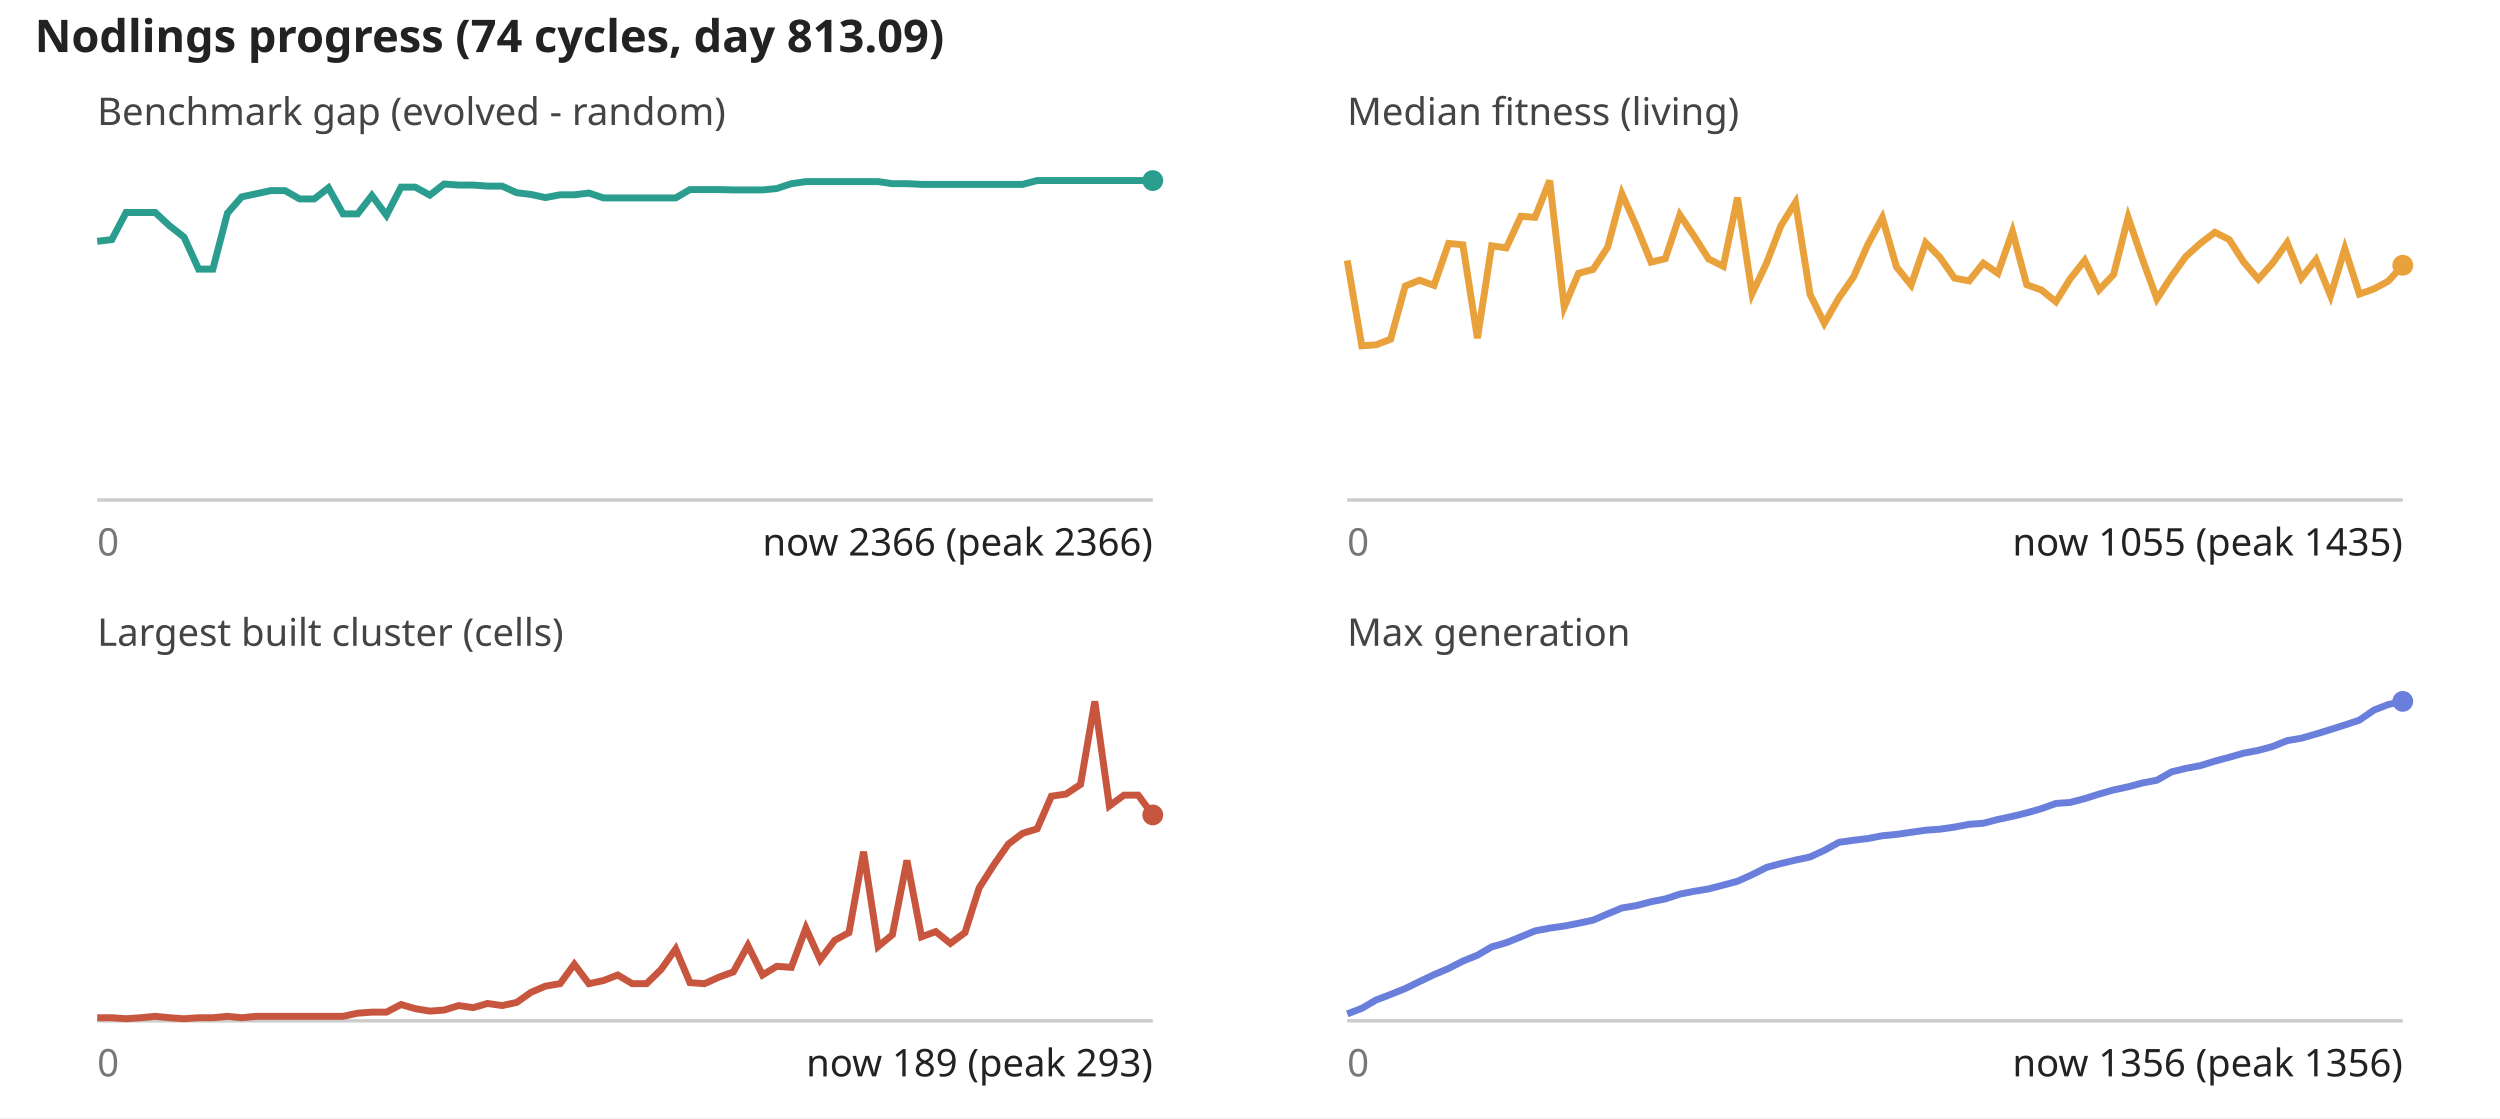
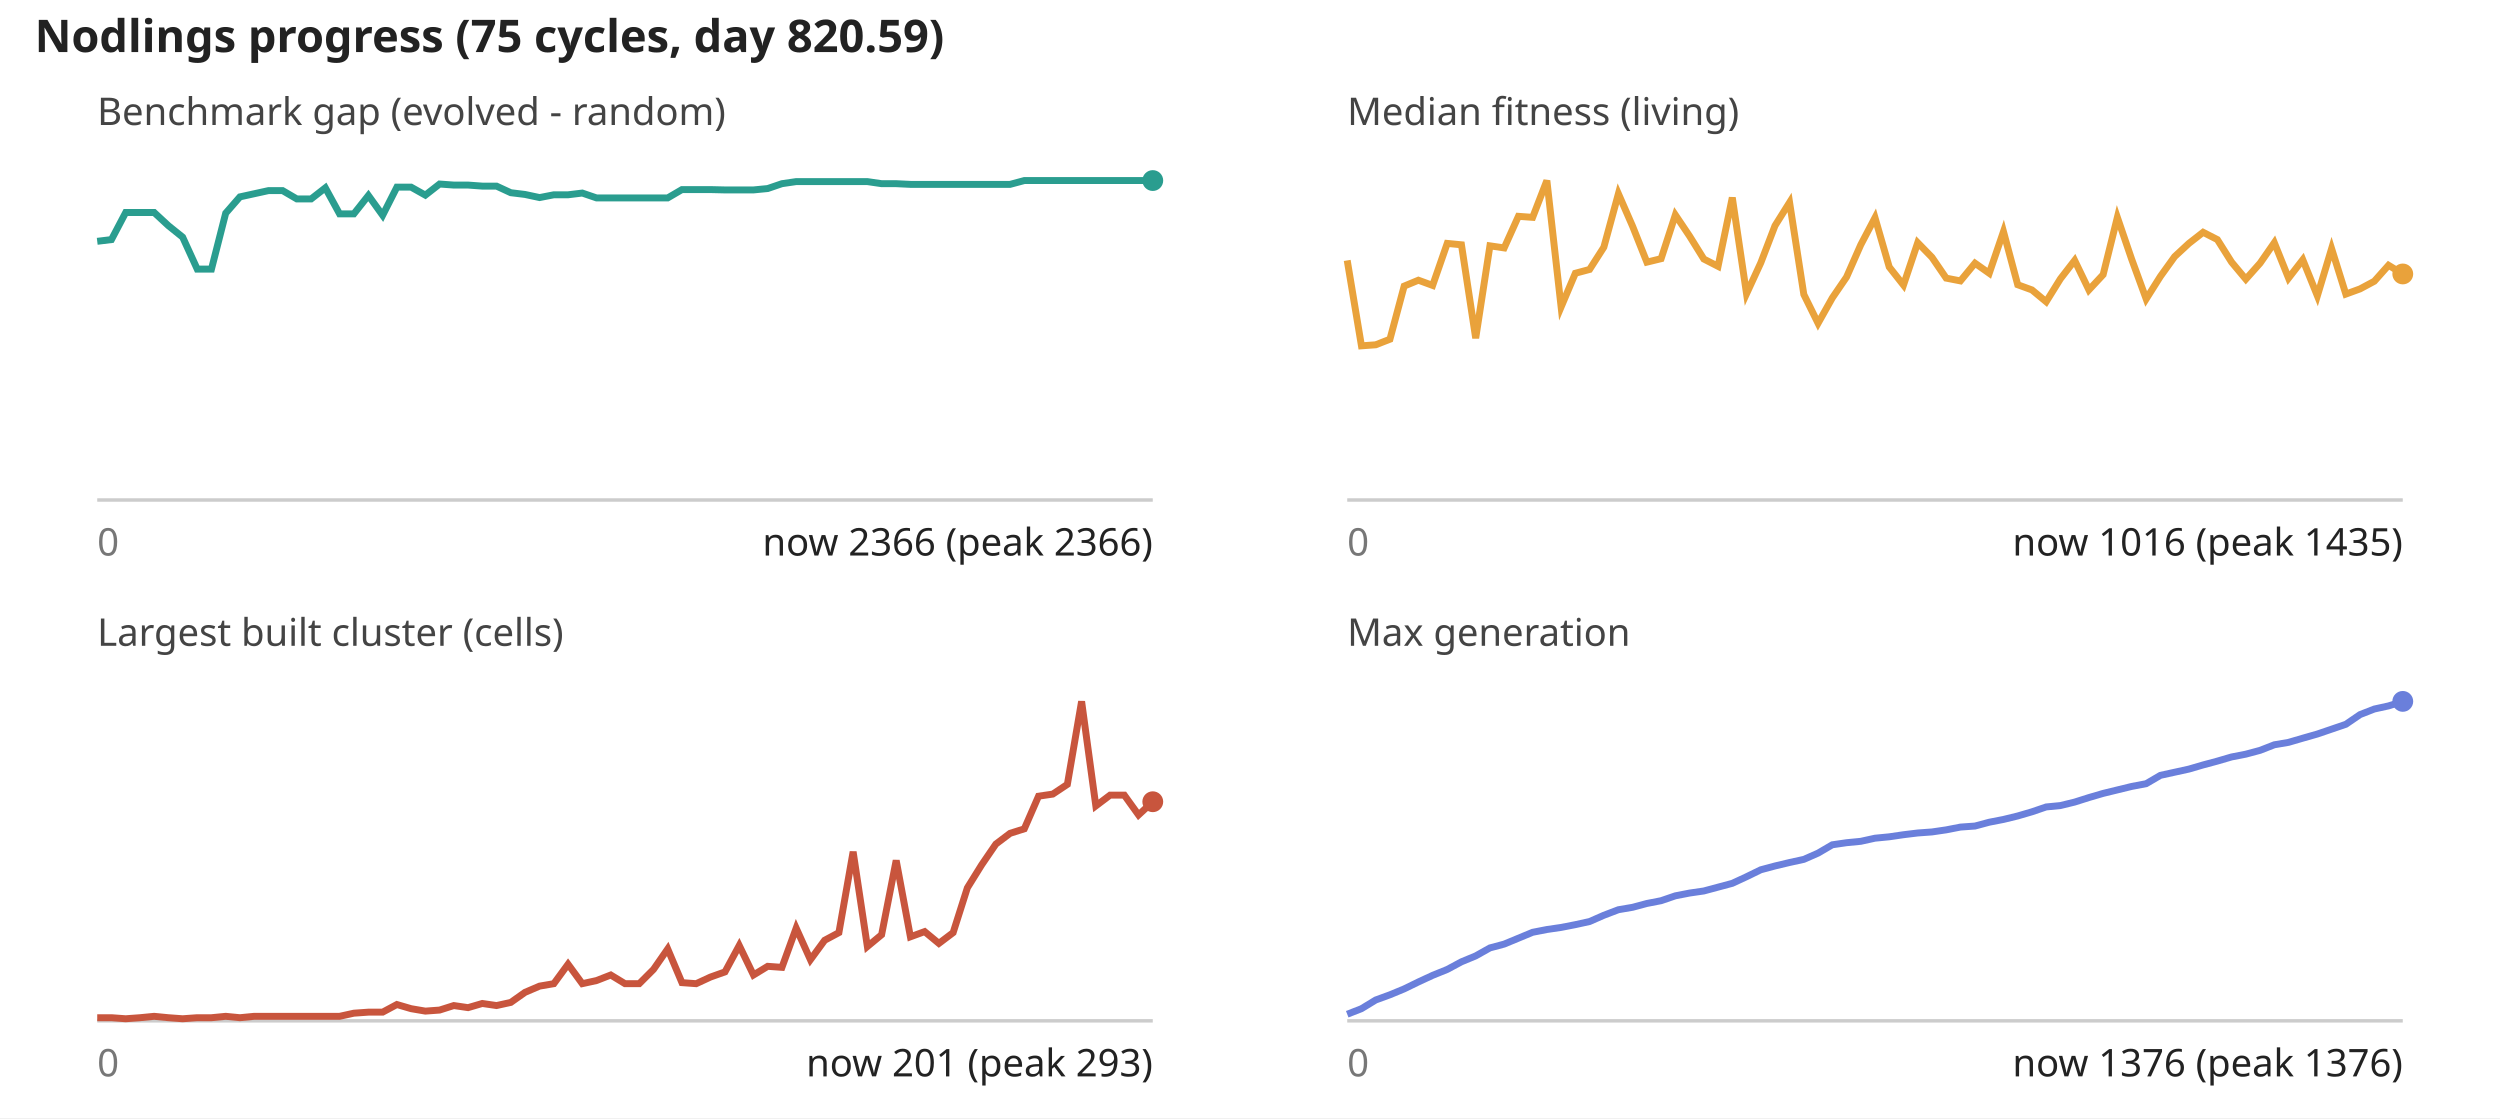
<svg xmlns="http://www.w3.org/2000/svg" viewBox="0 0 720 322" font-family="sans-serif" font-size="11">
  <rect width="100%" height="100%" fill="#fff" />
-   <text x="10" y="15" font-size="13" font-weight="bold" fill="#222">Nodlings progress (74 cycles, day 813.09)</text>
+   <text x="10" y="15" font-size="13" font-weight="bold" fill="#222">Nodlings progress (75 cycles, day 820.59)</text>
  <text x="28" y="36" fill="#444">Benchmark gap (evolved - random)</text>
  <line x1="28" y1="144" x2="332" y2="144" stroke="#ccc" />
-   <polyline fill="none" stroke="#2a9d8f" stroke-width="2" points="28.0,69.5 32.2,69.0 36.3,61.2 40.5,61.2 44.7,61.2 48.8,65.0 53.0,68.3 57.2,77.5 61.3,77.5 65.5,61.4 69.6,56.7 73.8,55.8 78.0,54.9 82.1,54.9 86.3,57.3 90.5,57.3 94.6,54.1 98.8,61.6 103.0,61.6 107.1,56.3 111.3,62.0 115.5,53.9 119.6,53.9 123.8,56.2 127.9,53.0 132.1,53.3 136.3,53.3 140.4,53.6 144.6,53.6 148.8,55.5 152.9,56.0 157.1,56.9 161.3,56.1 165.4,56.1 169.6,55.6 173.8,57.0 177.9,57.0 182.1,57.0 186.2,57.0 190.4,57.0 194.6,57.0 198.7,54.6 202.9,54.6 207.1,54.6 211.2,54.7 215.4,54.7 219.6,54.7 223.7,54.3 227.9,52.9 232.1,52.3 236.2,52.3 240.4,52.3 244.5,52.3 248.7,52.3 252.9,52.3 257.0,52.9 261.2,52.9 265.4,53.1 269.5,53.1 273.7,53.1 277.9,53.1 282.0,53.1 286.2,53.1 290.4,53.1 294.5,53.1 298.7,52.0 302.8,52.0 307.0,52.0 311.2,52.0 315.3,52.0 319.5,52.0 323.7,52.0 327.8,52.0 332.0,52.0" />
+   <polyline fill="none" stroke="#2a9d8f" stroke-width="2" points="28.0,69.5 32.1,69.0 36.2,61.2 40.3,61.2 44.4,61.2 48.5,65.0 52.6,68.3 56.8,77.5 60.9,77.5 65.0,61.4 69.1,56.7 73.2,55.8 77.3,54.9 81.4,54.9 85.5,57.3 89.6,57.3 93.7,54.1 97.8,61.6 101.9,61.6 106.1,56.3 110.2,62.0 114.3,53.9 118.4,53.9 122.5,56.2 126.6,53.0 130.7,53.3 134.8,53.3 138.9,53.6 143.0,53.6 147.1,55.5 151.2,56.0 155.4,56.9 159.5,56.1 163.6,56.1 167.7,55.6 171.8,57.0 175.9,57.0 180.0,57.0 184.1,57.0 188.2,57.0 192.3,57.0 196.4,54.6 200.5,54.6 204.6,54.6 208.8,54.7 212.9,54.7 217.0,54.7 221.1,54.3 225.2,52.9 229.3,52.3 233.4,52.3 237.5,52.3 241.6,52.3 245.7,52.3 249.8,52.3 253.9,52.9 258.1,52.9 262.2,53.1 266.3,53.1 270.4,53.1 274.5,53.1 278.6,53.1 282.7,53.1 286.8,53.1 290.9,53.1 295.0,52.0 299.1,52.0 303.2,52.0 307.4,52.0 311.5,52.0 315.6,52.0 319.7,52.0 323.8,52.0 327.9,52.0 332.0,52.0" />
  <circle cx="332.0" cy="52.0" r="3" fill="#2a9d8f" />
  <text x="28" y="160" fill="#777">0</text>
  <text x="332" y="160" text-anchor="end" fill="#222">now 2366 (peak 2366)</text>
  <text x="388" y="36" fill="#444">Median fitness (living)</text>
  <line x1="388" y1="144" x2="692" y2="144" stroke="#ccc" />
-   <polyline fill="none" stroke="#e9a23b" stroke-width="2" points="388.0,75.0 392.2,99.6 396.3,99.3 400.5,97.7 404.7,82.4 408.8,80.7 413.0,82.2 417.2,70.1 421.3,70.5 425.5,97.4 429.6,70.8 433.8,71.4 438.0,62.3 442.1,62.6 446.3,52.0 450.5,88.4 454.6,78.7 458.8,77.6 463.0,71.2 467.1,55.8 471.3,65.2 475.5,75.5 479.6,74.5 483.8,61.9 487.9,68.0 492.1,74.6 496.3,76.7 500.4,56.9 504.6,84.6 508.8,75.7 512.9,65.0 517.1,58.3 521.3,84.8 525.4,93.1 529.6,85.8 533.8,79.8 537.9,70.5 542.1,62.7 546.2,76.9 550.4,82.1 554.6,69.9 558.7,74.1 562.9,80.1 567.1,80.9 571.2,75.8 575.4,78.7 579.6,66.7 583.7,82.0 587.9,83.5 592.1,86.9 596.2,80.3 600.4,75.0 604.5,83.5 608.7,79.1 612.9,62.6 617.0,74.6 621.2,86.1 625.4,79.6 629.5,73.9 633.7,70.1 637.9,66.9 642.0,69.0 646.2,75.5 650.4,80.4 654.5,75.8 658.7,69.9 662.8,80.1 667.0,74.8 671.2,85.2 675.3,71.6 679.5,84.7 683.7,83.2 687.8,81.0 692.0,76.4" />
-   <circle cx="692.0" cy="76.4" r="3" fill="#e9a23b" />
+   <polyline fill="none" stroke="#e9a23b" stroke-width="2" points="388.0,75.0 392.1,99.6 396.2,99.3 400.3,97.7 404.4,82.4 408.5,80.7 412.6,82.2 416.8,70.1 420.9,70.5 425.0,97.4 429.1,70.8 433.2,71.4 437.3,62.3 441.4,62.6 445.5,52.0 449.6,88.4 453.7,78.7 457.8,77.6 461.9,71.2 466.1,55.8 470.2,65.2 474.3,75.5 478.4,74.5 482.5,61.9 486.6,68.0 490.7,74.6 494.8,76.7 498.9,56.9 503.0,84.6 507.1,75.7 511.2,65.0 515.4,58.3 519.5,84.8 523.6,93.1 527.7,85.8 531.8,79.8 535.9,70.5 540.0,62.7 544.1,76.9 548.2,82.1 552.3,69.9 556.4,74.1 560.5,80.1 564.6,80.9 568.8,75.8 572.9,78.7 577.0,66.7 581.1,82.0 585.2,83.5 589.3,86.9 593.4,80.3 597.5,75.0 601.6,83.5 605.7,79.1 609.8,62.6 613.9,74.6 618.1,86.1 622.2,79.6 626.3,73.9 630.4,70.1 634.5,66.9 638.6,69.0 642.7,75.5 646.8,80.4 650.9,75.8 655.0,69.9 659.1,80.1 663.2,74.8 667.4,85.2 671.5,71.6 675.6,84.7 679.7,83.2 683.8,81.0 687.9,76.4 692.0,78.9" />
+   <circle cx="692.0" cy="78.9" r="3" fill="#e9a23b" />
  <text x="388" y="160" fill="#777">0</text>
-   <text x="692" y="160" text-anchor="end" fill="#222">now 1055 (peak 1435)</text>
+   <text x="692" y="160" text-anchor="end" fill="#222">now 1016 (peak 1435)</text>
  <text x="28" y="186" fill="#444">Largest built cluster (cells)</text>
  <line x1="28" y1="294" x2="332" y2="294" stroke="#ccc" />
-   <polyline fill="none" stroke="#c8553d" stroke-width="2" points="28.0,293.1 32.2,293.1 36.3,293.4 40.5,293.1 44.7,292.7 48.8,293.1 53.0,293.4 57.2,293.1 61.3,293.1 65.5,292.7 69.6,293.1 73.8,292.7 78.0,292.7 82.1,292.7 86.3,292.7 90.5,292.7 94.6,292.7 98.8,292.7 103.0,291.8 107.1,291.5 111.3,291.5 115.5,289.3 119.6,290.5 123.8,291.2 127.9,290.9 132.1,289.6 136.3,290.2 140.4,289.0 144.6,289.6 148.8,288.7 152.9,285.8 157.1,284.0 161.3,283.3 165.4,277.7 169.6,283.3 173.8,282.4 177.9,280.8 182.1,283.3 186.2,283.3 190.4,279.2 194.6,273.3 198.7,283.0 202.9,283.3 207.1,281.4 211.2,279.9 215.4,272.3 219.6,280.8 223.7,278.3 227.9,278.6 232.1,267.3 236.2,276.4 240.4,270.8 244.5,268.6 248.7,245.3 252.9,272.6 257.0,269.2 261.2,247.8 265.4,269.8 269.5,268.3 273.7,271.7 277.9,268.6 282.0,255.7 286.2,249.1 290.4,243.1 294.5,240.0 298.7,238.7 302.8,229.3 307.0,228.7 311.2,225.9 315.3,202.0 319.5,232.1 323.7,229.0 327.8,229.0 332.0,234.7" />
-   <circle cx="332.0" cy="234.7" r="3" fill="#c8553d" />
+   <polyline fill="none" stroke="#c8553d" stroke-width="2" points="28.0,293.1 32.1,293.1 36.2,293.4 40.3,293.1 44.4,292.7 48.5,293.1 52.6,293.4 56.8,293.1 60.9,293.1 65.0,292.7 69.1,293.1 73.2,292.7 77.3,292.7 81.4,292.7 85.5,292.7 89.6,292.7 93.7,292.7 97.8,292.7 101.9,291.8 106.1,291.5 110.2,291.5 114.3,289.3 118.4,290.5 122.5,291.2 126.6,290.9 130.7,289.6 134.8,290.2 138.9,289.0 143.0,289.6 147.1,288.7 151.2,285.8 155.4,284.0 159.5,283.3 163.6,277.7 167.7,283.3 171.8,282.4 175.9,280.8 180.0,283.3 184.1,283.3 188.2,279.2 192.3,273.3 196.4,283.0 200.5,283.3 204.6,281.4 208.8,279.9 212.9,272.3 217.0,280.8 221.1,278.3 225.2,278.6 229.3,267.3 233.4,276.4 237.5,270.8 241.6,268.6 245.7,245.3 249.8,272.6 253.9,269.2 258.1,247.8 262.2,269.8 266.3,268.3 270.4,271.7 274.5,268.6 278.6,255.7 282.7,249.1 286.8,243.1 290.9,240.0 295.0,238.7 299.1,229.3 303.2,228.7 307.4,225.9 311.5,202.0 315.6,232.1 319.7,229.0 323.8,229.0 327.9,234.7 332.0,230.9" />
+   <circle cx="332.0" cy="230.9" r="3" fill="#c8553d" />
  <text x="28" y="310" fill="#777">0</text>
-   <text x="332" y="310" text-anchor="end" fill="#222">now 189 (peak 293)</text>
+   <text x="332" y="310" text-anchor="end" fill="#222">now 201 (peak 293)</text>
  <text x="388" y="186" fill="#444">Max generation</text>
  <line x1="388" y1="294" x2="692" y2="294" stroke="#ccc" />
-   <polyline fill="none" stroke="#6a7fdb" stroke-width="2" points="388.0,292.0 392.2,290.4 396.3,288.0 400.5,286.4 404.7,284.7 408.8,282.7 413.0,280.7 417.2,278.9 421.3,276.8 425.5,275.1 429.6,272.7 433.8,271.5 438.0,269.8 442.1,268.1 446.3,267.3 450.5,266.7 454.6,265.9 458.8,265.0 463.0,263.2 467.1,261.5 471.3,260.8 475.5,259.7 479.6,258.9 483.8,257.5 487.9,256.7 492.1,256.0 496.3,254.9 500.4,253.8 504.6,251.9 508.8,249.8 512.9,248.7 517.1,247.7 521.3,246.8 525.4,244.9 529.6,242.6 533.8,242.0 537.9,241.5 542.1,240.7 546.2,240.3 550.4,239.7 554.6,239.1 558.7,238.8 562.9,238.2 567.1,237.4 571.2,237.1 575.4,236.0 579.6,235.1 583.7,234.1 587.9,232.9 592.1,231.4 596.2,231.1 600.4,230.0 604.5,228.7 608.7,227.5 612.9,226.6 617.0,225.5 621.2,224.7 625.4,222.3 629.5,221.3 633.7,220.5 637.9,219.2 642.0,218.1 646.2,216.9 650.4,216.1 654.5,215.0 658.7,213.3 662.8,212.6 667.0,211.4 671.2,210.1 675.3,208.8 679.5,207.4 683.7,204.5 687.8,202.9 692.0,202.0" />
+   <polyline fill="none" stroke="#6a7fdb" stroke-width="2" points="388.0,292.1 392.1,290.5 396.2,288.0 400.3,286.5 404.4,284.8 408.5,282.8 412.6,280.9 416.8,279.2 420.9,277.0 425.0,275.3 429.1,273.0 433.2,271.9 437.3,270.2 441.4,268.5 445.5,267.7 449.6,267.1 453.7,266.3 457.8,265.4 461.9,263.6 466.1,262.0 470.2,261.3 474.3,260.2 478.4,259.4 482.5,258.0 486.6,257.2 490.7,256.6 494.8,255.5 498.9,254.4 503.0,252.5 507.1,250.5 511.2,249.4 515.4,248.4 519.5,247.5 523.6,245.7 527.7,243.3 531.8,242.7 535.9,242.3 540.0,241.4 544.1,241.0 548.2,240.4 552.3,239.9 556.4,239.6 560.5,239.0 564.6,238.2 568.8,237.9 572.9,236.8 577.0,236.0 581.1,235.0 585.2,233.8 589.3,232.4 593.4,232.0 597.5,231.0 601.6,229.7 605.7,228.5 609.8,227.5 613.9,226.5 618.1,225.7 622.2,223.3 626.3,222.4 630.4,221.5 634.5,220.3 638.6,219.2 642.7,218.0 646.8,217.2 650.9,216.1 655.0,214.5 659.1,213.8 663.2,212.6 667.4,211.4 671.5,210.0 675.6,208.6 679.7,205.8 683.8,204.2 687.9,203.3 692.0,202.0" />
  <circle cx="692.0" cy="202.0" r="3" fill="#6a7fdb" />
  <text x="388" y="310" fill="#777">0</text>
-   <text x="692" y="310" text-anchor="end" fill="#222">now 1356 (peak 1356)</text>
+   <text x="692" y="310" text-anchor="end" fill="#222">now 1376 (peak 1376)</text>
</svg>
